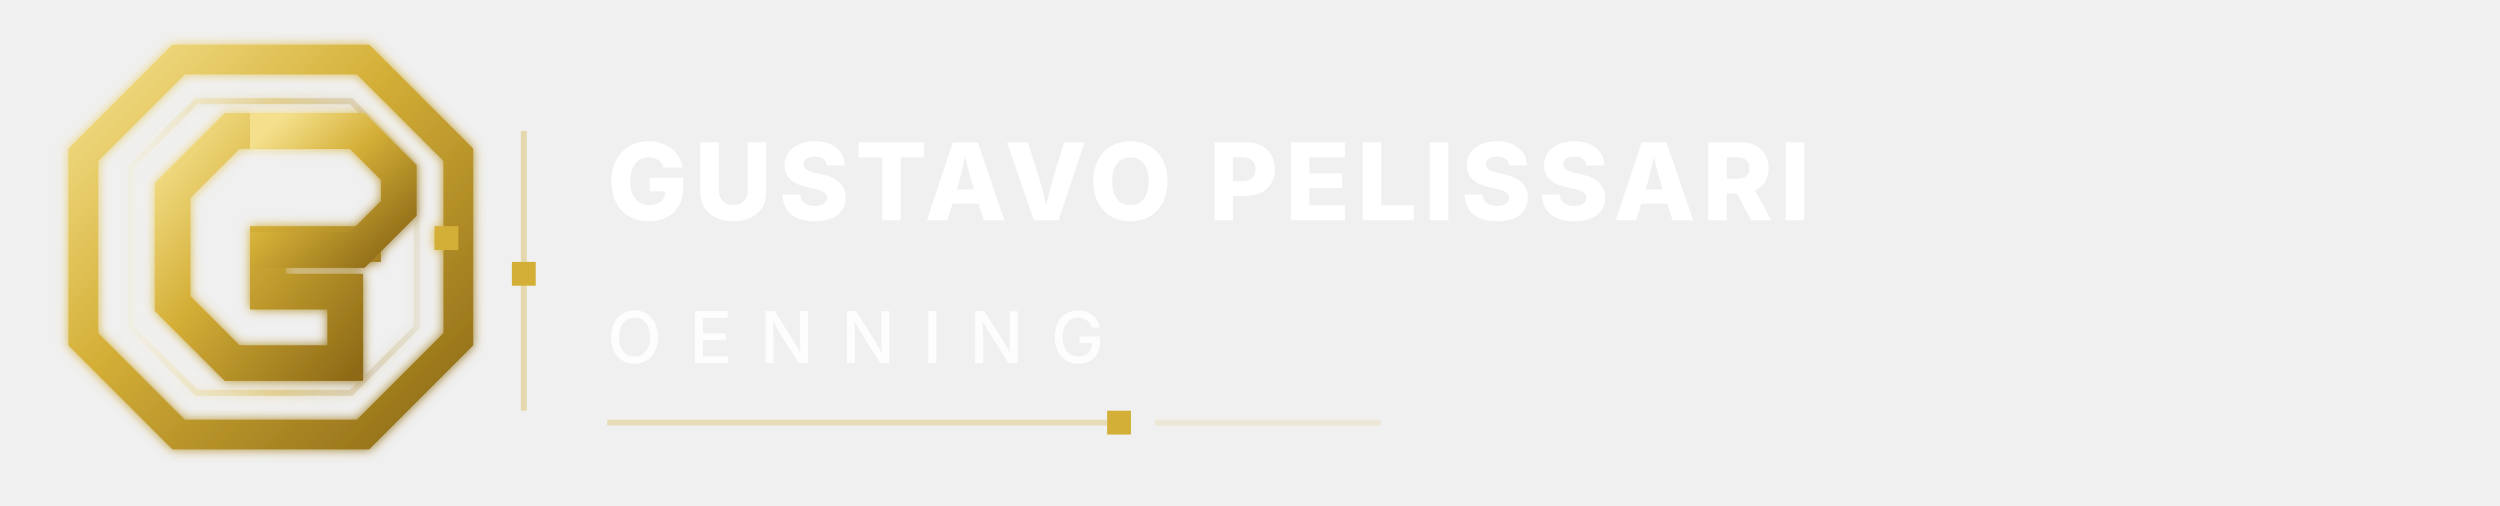
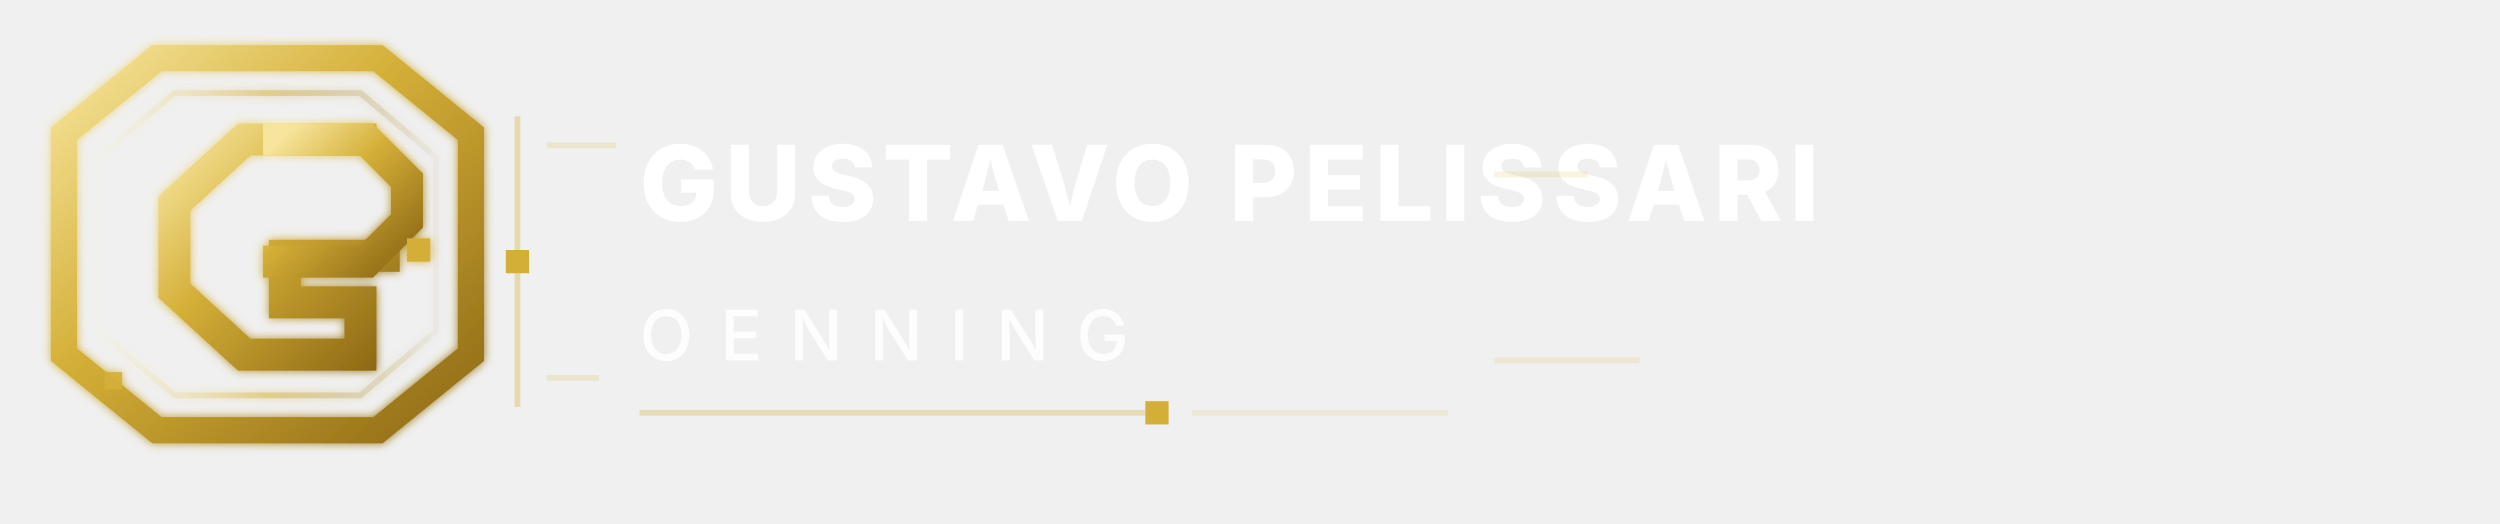
- <svg xmlns="http://www.w3.org/2000/svg" viewBox="0 0 840 170" role="img" aria-labelledby="logoTitle logoDesc">
+ <svg xmlns="http://www.w3.org/2000/svg" viewBox="0 0 860 180" role="img" aria-labelledby="logoTitle logoDesc">
  <defs>
    <linearGradient id="gpGold" x1="0%" y1="0%" x2="100%" y2="100%">
-       <stop offset="0%" stop-color="#f4e08c" />
+       <stop offset="0%" stop-color="#f7e59d" />
      <stop offset="42%" stop-color="#d4af37" />
-       <stop offset="100%" stop-color="#8e6a17" />
+       <stop offset="100%" stop-color="#8f6a16" />
    </linearGradient>
-     <linearGradient id="gpGoldEdge" x1="0%" y1="0%" x2="100%" y2="0%">
-       <stop offset="0%" stop-color="#f4e08c" stop-opacity="0.18" />
-       <stop offset="50%" stop-color="#d4af37" stop-opacity="0.85" />
-       <stop offset="100%" stop-color="#8e6a17" stop-opacity="0.18" />
+     <linearGradient id="gpGoldSoft" x1="0%" y1="0%" x2="100%" y2="0%">
+       <stop offset="0%" stop-color="#f7e59d" stop-opacity="0.08" />
+       <stop offset="50%" stop-color="#d4af37" stop-opacity="0.9" />
+       <stop offset="100%" stop-color="#8f6a16" stop-opacity="0.08" />
    </linearGradient>
    <filter id="gpGlow" x="-20%" y="-20%" width="140%" height="140%">
-       <feGaussianBlur stdDeviation="1.8" result="blur" />
+       <feGaussianBlur stdDeviation="1.6" result="blur" />
      <feMerge>
        <feMergeNode in="blur" />
        <feMergeNode in="SourceGraphic" />
      </feMerge>
    </filter>
  </defs>
-   <g transform="translate(10 10)" fill="none" stroke-linecap="square" stroke-linejoin="miter" filter="url(#gpGlow)">
-     <path d="M72 10H112L144 42V104L112 136H50L18 104V42L50 10H72" stroke="url(#gpGold)" stroke-width="10" />
-     <path d="M58 24H108L130 46V100L108 122H56L34 100V46L56 24" stroke="url(#gpGoldEdge)" stroke-width="2" opacity="0.48" />
-     <path d="M106 34H68L48 54V92L68 112H106V88H80V72H112" stroke="url(#gpGold)" stroke-width="12" />
-     <path d="M80 34V114" stroke="url(#gpGold)" stroke-width="12" />
-     <path d="M80 34H110L124 48V60L110 74H80" stroke="url(#gpGold)" stroke-width="12" />
-     <path d="M44 40H118" stroke="url(#gpGoldEdge)" stroke-width="3" opacity="0.75" />
-     <rect x="136" y="66" width="8" height="8" fill="#d4af37" stroke="none" />
+   <g transform="translate(12 12)" fill="none" stroke-linecap="square" stroke-linejoin="miter" filter="url(#gpGlow)">
+     <path d="M66 8H118L150 34V110L118 136H42L10 110V34L42 8H66" stroke="url(#gpGold)" stroke-width="9" />
+     <path d="M56 20H112L138 42V102L112 124H48L22 102V42L48 20H56" stroke="url(#gpGoldSoft)" stroke-width="2" opacity="0.48" />
+     <path d="M112 36H72L48 58V88L72 110H112V92H86V76H120" stroke="url(#gpGold)" stroke-width="11" />
+     <path d="M84 36V112" stroke="url(#gpGold)" stroke-width="11" />
+     <path d="M84 36H114L128 50V64L114 78H84" stroke="url(#gpGold)" stroke-width="11" />
+     <path d="M36 34H98" stroke="url(#gpGoldSoft)" stroke-width="3" opacity="0.8" />
+     <path d="M44 114H108" stroke="url(#gpGoldSoft)" stroke-width="2.5" opacity="0.6" />
+     <path d="M132 20V124" stroke="url(#gpGoldSoft)" stroke-width="2" opacity="0.36" />
+     <rect x="128" y="70" width="8" height="8" fill="#d4af37" stroke="none" />
+     <rect x="24" y="116" width="6" height="6" fill="#d4af37" stroke="none" opacity="0.9" />
  </g>
-   <g transform="translate(176 30)">
-     <path d="M0 14V108" stroke="#d4af37" stroke-opacity="0.36" stroke-width="2" />
+   <g transform="translate(178 28)">
+     <path d="M0 12V112" stroke="#d4af37" stroke-opacity="0.34" stroke-width="2" />
    <rect x="-4" y="58" width="8" height="8" fill="#d4af37" />
+     <path d="M10 22H34" stroke="#d4af37" stroke-opacity="0.18" stroke-width="2" />
+     <path d="M10 102H28" stroke="#d4af37" stroke-opacity="0.18" stroke-width="2" />
  </g>
-   <g transform="translate(204 40)" fill="#ffffff">
-     <text x="0" y="34" font-family="Inter, Segoe UI, Arial, sans-serif" font-size="36" font-weight="800" letter-spacing="2.2">GUSTAVO PELISSARI</text>
-     <text x="0" y="82" font-family="Inter, Segoe UI, Arial, sans-serif" font-size="24" font-weight="500" letter-spacing="9.2" opacity="0.86">OENNING</text>
-     <path d="M0 102H168" stroke="#d4af37" stroke-opacity="0.3" stroke-width="2" />
-     <path d="M184 102H260" stroke="#d4af37" stroke-opacity="0.14" stroke-width="2" />
-     <rect x="168" y="98" width="8" height="8" fill="#d4af37" />
+   <g transform="translate(220 42)" fill="#ffffff">
+     <text x="0" y="34" font-family="Inter, Segoe UI, Arial, sans-serif" font-size="36" font-weight="800" letter-spacing="2.3">GUSTAVO PELISSARI</text>
+     <text x="0" y="82" font-family="Inter, Segoe UI, Arial, sans-serif" font-size="24" font-weight="500" letter-spacing="9.4" opacity="0.86">OENNING</text>
+     <path d="M0 100H174" stroke="#d4af37" stroke-opacity="0.3" stroke-width="2" />
+     <path d="M190 100H278" stroke="#d4af37" stroke-opacity="0.14" stroke-width="2" />
+     <rect x="174" y="96" width="8" height="8" fill="#d4af37" />
+     <path d="M294 18H326" stroke="#d4af37" stroke-opacity="0.16" stroke-width="2" />
+     <path d="M294 82H344" stroke="#d4af37" stroke-opacity="0.16" stroke-width="2" />
  </g>
</svg>
